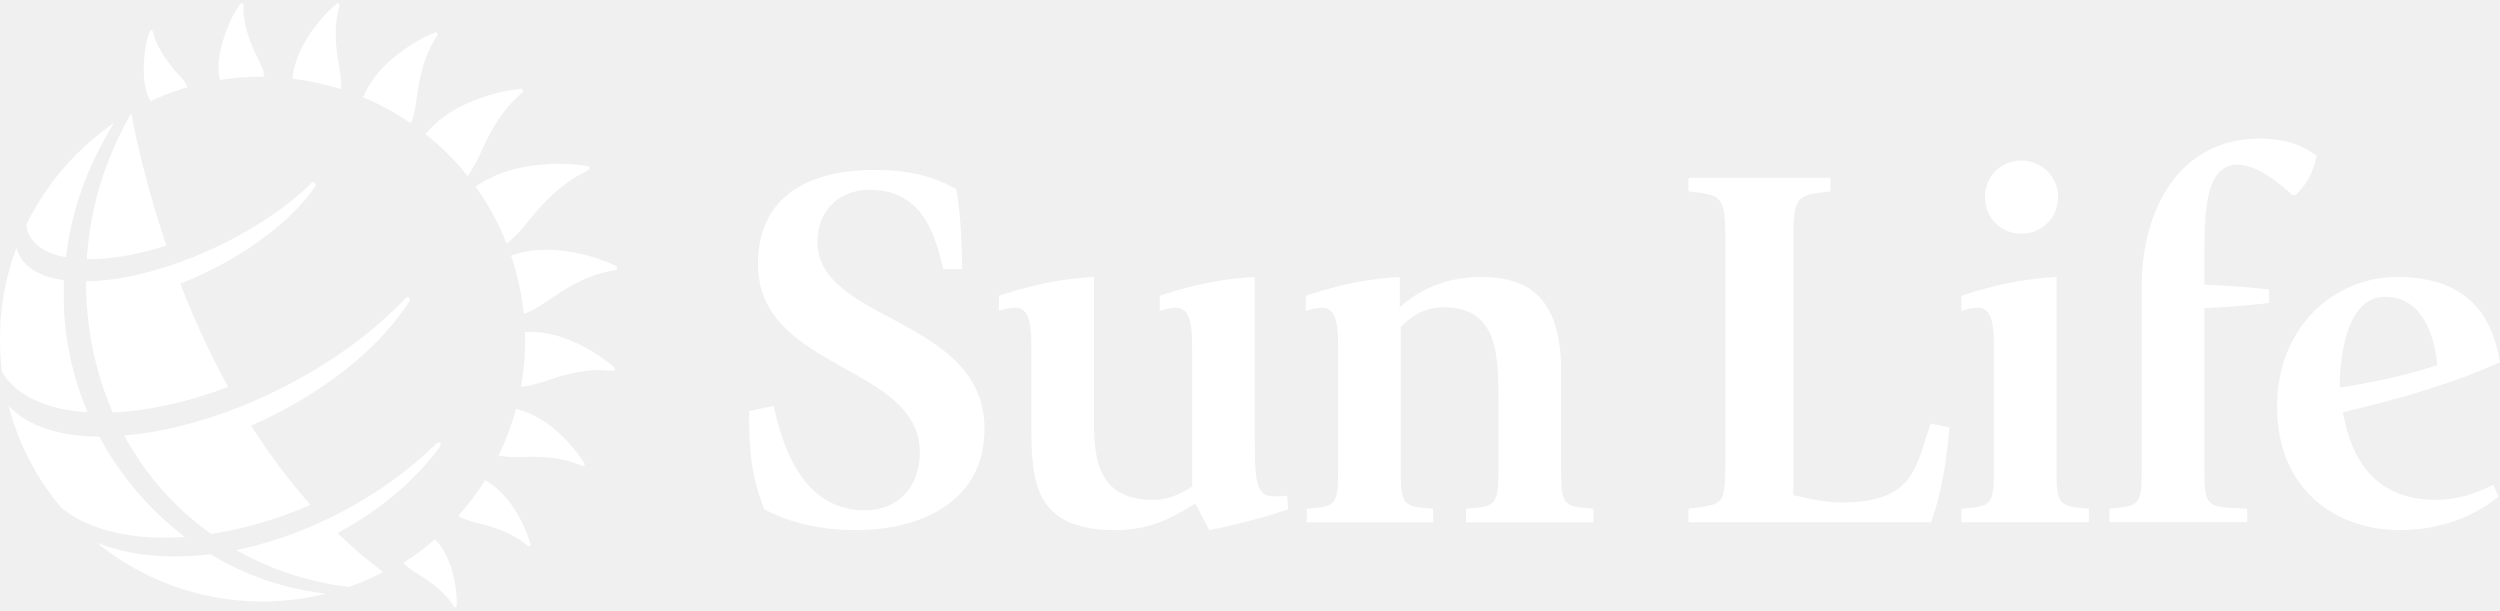
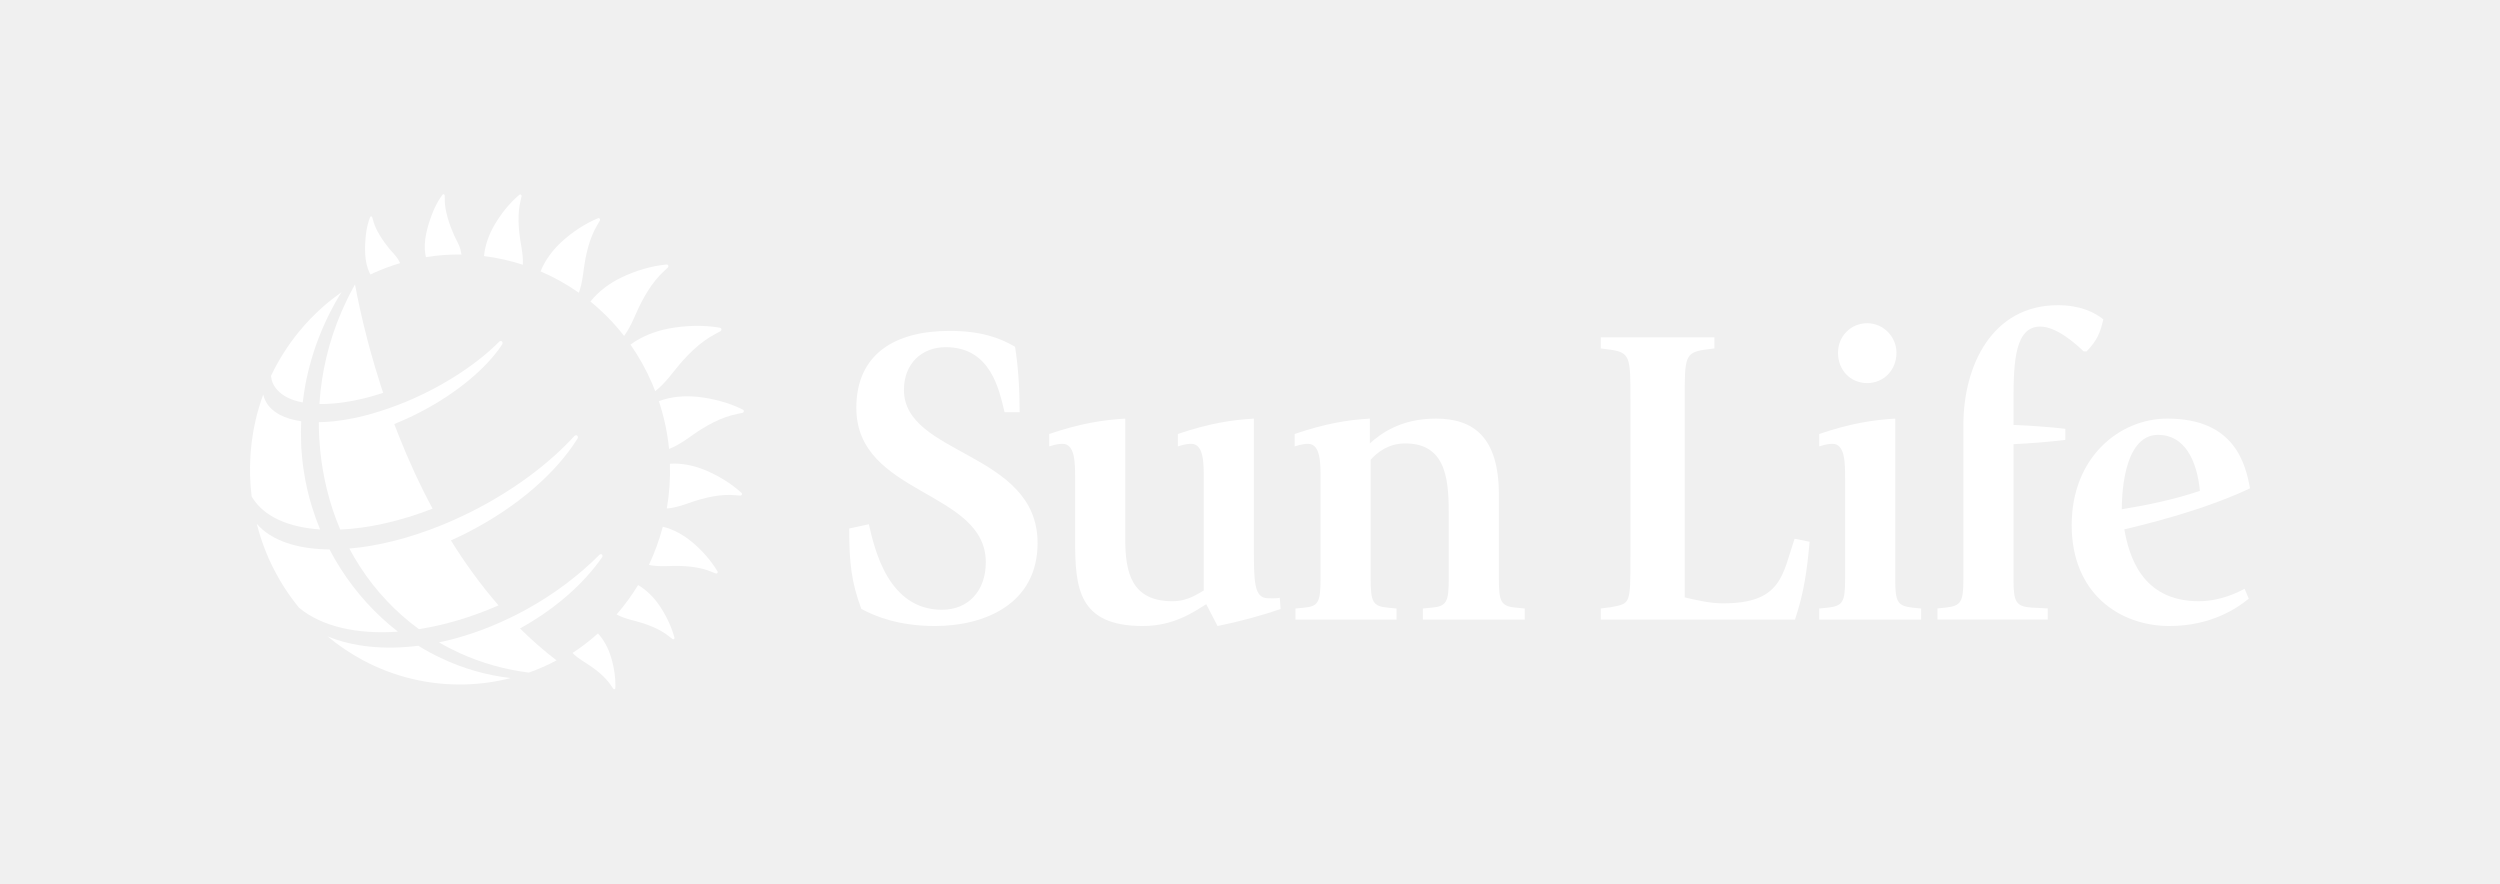
- <svg xmlns="http://www.w3.org/2000/svg" width="127" height="31" viewBox="0 0 127 31" fill="none">
-   <g clip-path="url(#clip0_3853_861)">
-     <path d="M47.919 13.672C47.574 12.32 47.07 9.641 44.18 9.641C42.668 9.641 41.528 10.649 41.528 12.293C41.528 16.377 50.014 16.112 50.014 21.786C50.014 25.551 46.672 26.93 43.49 26.93C41.183 26.93 39.671 26.32 38.822 25.869C38.185 24.199 38.053 23.005 38.053 20.884L39.3 20.619C39.671 22.21 40.546 25.922 43.941 25.922C45.612 25.922 46.726 24.755 46.726 22.979C46.726 18.498 38.505 18.842 38.505 13.406C38.505 10.039 40.998 8.633 44.419 8.633C46.408 8.633 47.601 9.057 48.583 9.614C48.795 10.913 48.875 12.319 48.875 13.671H47.919V13.672Z" fill="white" />
-     <path d="M60.717 25.578C59.921 26.055 58.675 26.93 56.686 26.93C52.575 26.93 52.39 24.544 52.39 21.6V17.755C52.39 16.827 52.39 15.634 51.595 15.634C51.197 15.634 50.853 15.766 50.746 15.793V15.024C52.735 14.361 54.194 14.149 55.573 14.07V21.521C55.573 23.616 55.971 25.392 58.57 25.392C59.578 25.392 60.188 24.915 60.559 24.729V17.755C60.559 16.827 60.559 15.634 59.764 15.634C59.366 15.634 59.022 15.766 58.915 15.793V15.024C60.904 14.361 62.363 14.149 63.742 14.07V21.998C63.742 24.173 63.742 25.207 64.644 25.207C64.803 25.207 65.121 25.233 65.386 25.181L65.439 25.87C64.219 26.294 62.76 26.666 61.435 26.931L60.717 25.578Z" fill="white" />
-     <path d="M67.978 17.755C67.978 16.827 67.978 15.634 67.183 15.634C66.784 15.634 66.439 15.766 66.334 15.793V15.024C68.323 14.361 69.728 14.149 71.108 14.07V15.608C71.77 15.025 73.043 14.07 75.297 14.07C77.684 14.07 79.302 15.21 79.302 18.79V24.014C79.302 25.419 79.434 25.711 80.388 25.791L80.945 25.844V26.533H74.475V25.844L75.031 25.791C75.987 25.711 76.118 25.419 76.118 24.014V20.249C76.118 18.154 76.118 15.609 73.361 15.609C72.273 15.609 71.584 16.166 71.159 16.617V24.015C71.159 25.42 71.291 25.712 72.246 25.792L72.803 25.845V26.534H66.385V25.845L66.942 25.792C67.844 25.712 67.977 25.42 67.977 24.015L67.978 17.755Z" fill="white" />
-     <path d="M85.77 25.843L86.406 25.763C87.653 25.524 87.653 25.631 87.653 22.608V12.876C87.653 10.304 87.653 9.985 86.406 9.8L85.77 9.72V9.031H92.984V9.72L92.347 9.8C91.1 9.986 91.1 10.304 91.1 12.876V25.153C91.895 25.339 92.719 25.524 93.54 25.524C97.279 25.524 97.306 23.721 98.076 21.52L99.031 21.706C98.871 23.43 98.686 24.835 98.103 26.532H85.77V25.843Z" fill="white" />
-     <path d="M99.644 25.843L100.202 25.79C101.157 25.684 101.289 25.418 101.289 24.013V17.755C101.289 16.827 101.289 15.634 100.493 15.634C100.095 15.634 99.751 15.766 99.644 15.793V15.024C101.634 14.361 103.093 14.149 104.472 14.07V24.013C104.472 25.418 104.604 25.683 105.559 25.79L106.116 25.843V26.532H99.644V25.843ZM100.838 9.986C100.838 8.978 101.634 8.156 102.694 8.156C103.702 8.156 104.551 8.978 104.551 9.986C104.551 11.1 103.702 11.869 102.694 11.869C101.634 11.869 100.838 11.073 100.838 9.986Z" fill="white" />
-     <path d="M108.801 14.464C108.801 10.778 110.631 7.039 114.795 7.039C116.2 7.039 117.102 7.463 117.685 7.914C117.499 8.736 117.287 9.24 116.624 9.903H116.438C115.934 9.426 114.714 8.365 113.68 8.365C112.089 8.365 111.983 10.513 111.983 12.952V14.463C112.779 14.489 114.396 14.596 115.272 14.702V15.391C114.132 15.524 113.097 15.603 111.983 15.656V24.009C111.983 25.414 112.116 25.706 113.097 25.786L114.158 25.839V26.528H107.157V25.839L107.687 25.786C108.668 25.68 108.801 25.414 108.801 24.009V15.656V14.464Z" fill="white" />
-     <path d="M126.922 25.233C126.232 25.79 124.562 26.93 121.883 26.93C118.754 26.93 115.677 24.941 115.677 20.672C115.677 16.456 118.727 14.07 121.75 14.07C126.02 14.07 126.709 16.854 127.001 18.392C124.721 19.452 121.777 20.301 119.019 20.937C119.311 22.528 120.106 25.392 123.74 25.392C125.172 25.392 126.286 24.809 126.657 24.623L126.922 25.233ZM123.819 18.551C123.633 16.642 122.838 15.077 121.167 15.077C118.86 15.077 118.86 19.214 118.86 19.691C120.53 19.426 122.201 19.081 123.819 18.551Z" fill="white" />
-     <path d="M17.104 2.571C17.054 2.116 17.033 1.652 17.077 1.189C17.098 0.969 17.133 0.75 17.188 0.536C17.2 0.487 17.219 0.391 17.244 0.292C17.267 0.202 17.173 0.136 17.104 0.193C16.482 0.705 15.923 1.39 15.51 2.09C15.17 2.667 14.924 3.323 14.859 3.994C15.699 4.095 16.525 4.276 17.327 4.531C17.364 3.866 17.175 3.22 17.104 2.571Z" fill="white" />
-     <path d="M11.174 4.058C11.928 3.938 12.683 3.887 13.433 3.897C13.416 3.795 13.396 3.694 13.37 3.594C13.285 3.274 13.089 2.983 12.955 2.683C12.806 2.35 12.671 2.009 12.566 1.657C12.488 1.395 12.422 1.124 12.391 0.85C12.374 0.698 12.366 0.545 12.37 0.392C12.371 0.363 12.369 0.308 12.368 0.246C12.367 0.163 12.273 0.124 12.225 0.188C11.835 0.697 11.567 1.314 11.366 1.944C11.229 2.373 11.118 2.831 11.101 3.289C11.093 3.492 11.104 3.694 11.139 3.895C11.147 3.95 11.161 4.004 11.174 4.058Z" fill="white" />
-     <path d="M7.576 5.008C7.597 5.052 7.621 5.094 7.644 5.136C7.718 5.102 7.79 5.066 7.864 5.033C8.412 4.792 8.968 4.594 9.527 4.431C9.493 4.36 9.456 4.289 9.416 4.221C9.268 3.967 9.03 3.764 8.844 3.539C8.637 3.289 8.44 3.03 8.266 2.752C8.137 2.547 8.016 2.33 7.924 2.103C7.873 1.977 7.83 1.848 7.797 1.716C7.79 1.69 7.775 1.644 7.76 1.591C7.74 1.52 7.65 1.509 7.624 1.575C7.411 2.104 7.328 2.696 7.306 3.284C7.291 3.684 7.305 4.102 7.4 4.498C7.441 4.674 7.499 4.845 7.576 5.008Z" fill="white" />
-     <path d="M21.617 6.812C22.4 7.434 23.119 8.146 23.754 8.945C24.231 8.316 24.48 7.556 24.845 6.873C25.104 6.388 25.396 5.914 25.753 5.485C25.922 5.282 26.106 5.089 26.305 4.913C26.351 4.873 26.434 4.79 26.526 4.709C26.609 4.635 26.561 4.506 26.454 4.516C25.492 4.602 24.474 4.902 23.591 5.317C22.845 5.667 22.14 6.167 21.617 6.812Z" fill="white" />
-     <path d="M25.536 11.894C25.606 12.052 25.668 12.211 25.731 12.37C26.435 11.84 26.916 11.09 27.503 10.458C27.908 10.021 28.346 9.606 28.839 9.256C29.073 9.09 29.318 8.939 29.576 8.81C29.635 8.781 29.745 8.717 29.864 8.658C29.972 8.604 29.957 8.455 29.842 8.436C28.81 8.26 27.66 8.293 26.621 8.482C25.751 8.641 24.883 8.964 24.161 9.484C24.692 10.223 25.155 11.028 25.536 11.894Z" fill="white" />
-     <path d="M21.303 4.141C21.403 3.647 21.535 3.154 21.736 2.684C21.831 2.461 21.942 2.243 22.071 2.036C22.1 1.989 22.152 1.894 22.212 1.799C22.266 1.712 22.19 1.611 22.098 1.648C21.275 1.977 20.46 2.508 19.794 3.103C19.228 3.609 18.74 4.235 18.45 4.942C19.302 5.299 20.118 5.741 20.882 6.268C21.142 5.584 21.161 4.844 21.303 4.141Z" fill="white" />
-     <path d="M28.881 17.257C28.186 16.979 27.419 16.82 26.667 16.868C26.697 17.804 26.631 18.735 26.468 19.645C27.221 19.587 27.91 19.261 28.623 19.07C29.11 18.94 29.611 18.839 30.121 18.81C30.363 18.796 30.607 18.798 30.85 18.822C30.905 18.827 31.013 18.832 31.125 18.842C31.227 18.852 31.283 18.739 31.209 18.673C30.549 18.084 29.71 17.589 28.881 17.257Z" fill="white" />
-     <path d="M31.294 13.513C30.425 13.091 29.397 12.822 28.428 12.722C27.605 12.637 26.741 12.703 25.959 12.987C26.292 13.964 26.506 14.957 26.607 15.95C27.381 15.665 28.007 15.116 28.699 14.702C29.171 14.42 29.666 14.165 30.193 13.982C30.443 13.895 30.7 13.824 30.961 13.777C31.021 13.766 31.135 13.739 31.256 13.716C31.365 13.695 31.391 13.56 31.294 13.513Z" fill="white" />
-     <path d="M22.096 27.391C21.594 27.83 21.055 28.235 20.481 28.6C20.859 28.981 21.35 29.213 21.779 29.518C22.078 29.73 22.366 29.964 22.619 30.237C22.739 30.366 22.851 30.504 22.95 30.651C22.973 30.685 23.02 30.747 23.066 30.815C23.108 30.876 23.197 30.856 23.2 30.784C23.225 30.14 23.113 29.441 22.914 28.823C22.746 28.299 22.476 27.792 22.096 27.391Z" fill="white" />
-     <path d="M24.642 24.391C24.242 25.033 23.785 25.642 23.277 26.213C23.816 26.503 24.429 26.587 24.998 26.772C25.39 26.9 25.778 27.054 26.142 27.262C26.314 27.361 26.481 27.471 26.637 27.595C26.673 27.623 26.744 27.674 26.817 27.732C26.882 27.784 26.972 27.732 26.95 27.654C26.76 26.955 26.406 26.242 25.984 25.644C25.631 25.144 25.177 24.694 24.642 24.391Z" fill="white" />
-     <path d="M28.037 21.696C27.506 21.271 26.88 20.929 26.213 20.773C25.994 21.589 25.698 22.381 25.33 23.141C25.992 23.282 26.67 23.184 27.333 23.206C27.791 23.221 28.253 23.266 28.705 23.375C28.919 23.427 29.131 23.493 29.336 23.578C29.383 23.597 29.475 23.63 29.57 23.669C29.656 23.704 29.735 23.621 29.688 23.544C29.27 22.855 28.671 22.203 28.037 21.696Z" fill="white" />
-     <path d="M10.686 28.154C8.52 28.42 6.524 28.22 4.923 27.57C5.626 28.142 6.387 28.644 7.198 29.065C9.132 30.068 11.34 30.612 13.672 30.551C14.666 30.525 15.63 30.387 16.556 30.156C14.994 29.983 13.502 29.556 12.119 28.914C11.627 28.686 11.148 28.434 10.686 28.154Z" fill="white" />
-     <path d="M22.357 22.673C22.357 22.673 22.424 22.58 22.353 22.504C22.291 22.438 22.195 22.51 22.195 22.51C20.9 23.779 19.33 24.948 17.529 25.914C17.186 26.098 16.842 26.269 16.497 26.431C14.988 27.141 13.469 27.645 12.003 27.944C12.437 28.191 12.885 28.416 13.345 28.62C14.707 29.222 16.173 29.629 17.709 29.818C18.316 29.606 18.903 29.353 19.466 29.06C18.644 28.445 17.871 27.781 17.146 27.08C19.388 25.872 21.179 24.315 22.357 22.673Z" fill="white" />
-     <path d="M1.473 20.174C1.575 20.23 1.681 20.284 1.79 20.334C2.192 20.519 2.642 20.662 3.132 20.766C3.545 20.853 3.986 20.912 4.452 20.942C4.26 20.491 4.089 20.03 3.94 19.561C3.71 18.833 3.533 18.084 3.414 17.32C3.374 17.064 3.341 16.806 3.314 16.546C3.292 16.329 3.271 16.111 3.258 15.892C3.251 15.777 3.25 15.662 3.246 15.547C3.23 15.106 3.23 14.668 3.25 14.233C2.729 14.162 2.274 14.03 1.901 13.838C1.853 13.813 1.808 13.787 1.763 13.76C1.527 13.62 1.325 13.457 1.17 13.262C1.087 13.157 1.016 13.045 0.959 12.925C0.906 12.814 0.868 12.697 0.84 12.578C0.644 13.103 0.478 13.642 0.348 14.195C0.296 14.415 0.25 14.638 0.21 14.862C0.129 15.31 0.07 15.765 0.036 16.227C0.028 16.337 0.025 16.449 0.019 16.56C0.002 16.9 -0.006 17.242 0.003 17.587C0.015 18.031 0.049 18.468 0.103 18.899C0.42 19.424 0.885 19.849 1.473 20.174Z" fill="white" />
-     <path d="M5.361 14.233C5.014 14.27 4.684 14.288 4.366 14.292C4.366 14.601 4.373 14.912 4.39 15.224C4.39 15.228 4.39 15.232 4.39 15.236C4.396 15.339 4.407 15.44 4.415 15.543C4.428 15.719 4.44 15.895 4.457 16.068C4.543 16.897 4.687 17.699 4.882 18.471C5.1 19.336 5.383 20.164 5.727 20.95C7.493 20.874 9.508 20.443 11.59 19.654C10.761 18.149 10.059 16.637 9.466 15.184C9.36 14.923 9.257 14.665 9.157 14.408C9.543 14.254 9.93 14.091 10.319 13.907C12.754 12.753 14.694 11.235 15.802 9.764C15.876 9.666 15.94 9.569 16.006 9.471C16.006 9.471 16.078 9.367 15.998 9.29C15.921 9.216 15.828 9.294 15.828 9.294C15.616 9.501 15.394 9.708 15.153 9.913C14.033 10.865 12.61 11.782 10.983 12.552C10.244 12.901 9.511 13.193 8.792 13.438C8.077 13.682 7.378 13.878 6.711 14.018C6.245 14.113 5.793 14.186 5.361 14.233Z" fill="white" />
-     <path d="M1.849 12.406C2.047 12.59 2.295 12.74 2.588 12.857C2.671 12.89 2.758 12.92 2.847 12.947C3.004 12.996 3.172 13.036 3.349 13.068C3.374 12.865 3.402 12.663 3.435 12.461C3.461 12.3 3.486 12.138 3.517 11.978C3.619 11.446 3.749 10.921 3.902 10.405C4.227 9.313 4.665 8.26 5.204 7.264C5.352 6.991 5.504 6.721 5.667 6.457C5.714 6.382 5.764 6.309 5.812 6.234C5.416 6.505 5.034 6.796 4.67 7.107C4.115 7.582 3.6 8.101 3.129 8.66C2.422 9.5 1.818 10.428 1.333 11.424C1.356 11.591 1.393 11.753 1.464 11.904C1.555 12.095 1.69 12.259 1.849 12.406Z" fill="white" />
-     <path d="M4.684 11.02C4.645 11.217 4.612 11.415 4.581 11.614C4.499 12.125 4.441 12.643 4.406 13.166C5.168 13.176 6.031 13.082 6.961 12.878C7.444 12.772 7.944 12.637 8.454 12.474C8.395 12.3 8.337 12.127 8.281 11.957C8.038 11.219 7.826 10.517 7.641 9.861C7.576 9.632 7.515 9.41 7.457 9.193C7.358 8.825 7.269 8.475 7.188 8.145C7.028 7.493 6.902 6.92 6.804 6.444C6.761 6.234 6.724 6.045 6.692 5.875C6.683 5.832 6.676 5.791 6.668 5.75C6.63 5.817 6.591 5.883 6.554 5.949C6.404 6.217 6.262 6.49 6.126 6.766C5.692 7.647 5.33 8.566 5.05 9.517C4.906 10.01 4.784 10.512 4.684 11.02Z" fill="white" />
-     <path d="M9.392 27.279C7.965 26.2 6.729 24.868 5.745 23.36C5.496 22.978 5.262 22.586 5.047 22.182C4.145 22.174 3.322 22.067 2.604 21.861C2.212 21.749 1.852 21.608 1.527 21.437C1.427 21.385 1.332 21.329 1.239 21.271C0.928 21.077 0.657 20.851 0.429 20.594C0.595 21.234 0.807 21.855 1.062 22.454C1.103 22.551 1.142 22.649 1.186 22.745C1.334 23.071 1.498 23.387 1.67 23.698C1.823 23.974 1.985 24.245 2.157 24.509C2.451 24.96 2.774 25.391 3.119 25.802C4.553 26.962 6.792 27.461 9.392 27.279Z" fill="white" />
-     <path d="M14.058 19.839C13.428 20.148 12.799 20.426 12.175 20.673C10.106 21.495 8.094 21.979 6.307 22.127C6.518 22.515 6.745 22.89 6.986 23.253C7.997 24.779 9.264 26.082 10.724 27.123C12.339 26.877 14.055 26.389 15.779 25.65C14.645 24.377 13.641 23.017 12.757 21.623C13.108 21.469 13.459 21.306 13.808 21.131C16.995 19.54 19.448 17.416 20.791 15.316C20.791 15.316 20.862 15.218 20.782 15.138C20.702 15.058 20.611 15.136 20.611 15.136C18.997 16.857 16.74 18.522 14.058 19.839Z" fill="white" />
+ <svg xmlns="http://www.w3.org/2000/svg" width="150" height="53" viewBox="0 0 150 53" fill="none">
+   <g clip-path="url(#clip0_4121_923)">
+     <mask id="mask0_4121_923" style="mask-type:luminance" maskUnits="userSpaceOnUse" x="15" y="11" width="120" height="31">
+       <path d="M135 11.5H15V41.5H135V11.5Z" fill="white" />
+     </mask>
+     <g mask="url(#mask0_4121_923)">
+       <path d="M60.275 24.731C59.949 23.422 59.473 20.83 56.742 20.83C55.314 20.83 54.237 21.805 54.237 23.396C54.237 27.348 62.255 27.092 62.255 32.583C62.255 36.227 59.097 37.561 56.09 37.561C53.911 37.561 52.482 36.971 51.68 36.534C51.078 34.918 50.953 33.763 50.953 31.71L52.131 31.454C52.482 32.993 53.309 36.586 56.517 36.586C58.096 36.586 59.148 35.456 59.148 33.737C59.148 29.401 51.38 29.734 51.38 24.473C51.38 21.215 53.736 19.854 56.968 19.854C58.848 19.854 59.975 20.265 60.903 20.804C61.103 22.061 61.179 23.421 61.179 24.73L60.275 24.731Z" fill="white" />
+       <path d="M72.374 36.253C71.622 36.715 70.445 37.561 68.566 37.561C64.681 37.561 64.507 35.252 64.507 32.403V28.682C64.507 27.784 64.507 26.63 63.755 26.63C63.379 26.63 63.054 26.758 62.953 26.784V26.039C64.832 25.398 66.211 25.193 67.514 25.116V32.327C67.514 34.354 67.89 36.073 70.346 36.073C71.298 36.073 71.875 35.611 72.225 35.431V28.682C72.225 27.784 72.225 26.63 71.474 26.63C71.098 26.63 70.773 26.758 70.672 26.784V26.039C72.551 25.398 73.93 25.193 75.233 25.116V32.788C75.233 34.893 75.233 35.894 76.085 35.894C76.235 35.894 76.536 35.919 76.786 35.869L76.836 36.536C75.683 36.946 74.305 37.306 73.053 37.562L72.374 36.253Z" fill="white" />
+       <path d="M79.233 28.682C79.233 27.784 79.233 26.63 78.482 26.63C78.106 26.63 77.78 26.758 77.68 26.784V26.039C79.559 25.398 80.888 25.193 82.191 25.116V26.605C82.817 26.04 84.02 25.116 86.15 25.116C88.405 25.116 89.933 26.219 89.933 29.684V34.739C89.933 36.099 90.059 36.382 90.96 36.459L91.486 36.51V37.177H85.372V36.51L85.898 36.459C86.801 36.382 86.925 36.099 86.925 34.739V31.096C86.925 29.069 86.925 26.606 84.319 26.606C83.292 26.606 82.64 27.145 82.24 27.581V34.74C82.24 36.1 82.364 36.383 83.267 36.46L83.793 36.511V37.178H77.729V36.511L78.255 36.46C79.107 36.383 79.232 36.1 79.232 34.74L79.233 28.682Z" fill="white" />
+       <path d="M96.047 36.51L96.648 36.432C97.826 36.201 97.826 36.304 97.826 33.379V23.961C97.826 21.472 97.826 21.163 96.648 20.984L96.047 20.907V20.24H102.862V20.907L102.26 20.984C101.083 21.164 101.083 21.472 101.083 23.961V35.842C101.834 36.022 102.612 36.201 103.389 36.201C106.922 36.201 106.947 34.456 107.674 32.326L108.576 32.506C108.426 34.174 108.25 35.534 107.699 37.176H96.047V36.51Z" fill="white" />
+       <path d="M109.152 36.51L109.679 36.458C110.581 36.356 110.706 36.098 110.706 34.739V28.682C110.706 27.784 110.706 26.63 109.954 26.63C109.578 26.63 109.253 26.758 109.152 26.784V26.04C111.032 25.398 112.411 25.193 113.714 25.116V34.739C113.714 36.098 113.838 36.355 114.741 36.458L115.267 36.51V37.176H109.152V36.51ZM110.28 21.164C110.28 20.189 111.032 19.393 112.034 19.393C112.986 19.393 113.788 20.189 113.788 21.164C113.788 22.242 112.986 22.986 112.034 22.986C111.032 22.986 110.28 22.216 110.28 21.164Z" fill="white" />
+       <path d="M117.803 25.497C117.803 21.93 119.533 18.312 123.467 18.312C124.795 18.312 125.647 18.722 126.198 19.159C126.022 19.954 125.822 20.442 125.195 21.083H125.019C124.543 20.622 123.39 19.595 122.413 19.595C120.91 19.595 120.81 21.674 120.81 24.034V25.496C121.562 25.521 123.09 25.625 123.918 25.728V26.394C122.841 26.523 121.863 26.599 120.81 26.651V34.734C120.81 36.094 120.936 36.377 121.863 36.454L122.865 36.505V37.172H116.25V36.505L116.751 36.454C117.678 36.352 117.803 36.094 117.803 34.734V26.651V25.497Z" fill="white" />
+       <path d="M134.926 35.919C134.274 36.458 132.696 37.561 130.165 37.561C127.208 37.561 124.301 35.636 124.301 31.505C124.301 27.425 127.183 25.116 130.039 25.116C134.074 25.116 134.725 27.81 135.001 29.299C132.846 30.325 130.065 31.146 127.459 31.762C127.734 33.301 128.486 36.073 131.919 36.073C133.272 36.073 134.325 35.509 134.676 35.329L134.926 35.919ZM131.994 29.453C131.818 27.605 131.067 26.091 129.488 26.091C127.308 26.091 127.308 30.094 127.308 30.556C128.886 30.299 130.465 29.966 131.994 29.453Z" fill="white" />
+       <path d="M31.16 13.988C31.113 13.548 31.093 13.099 31.135 12.651C31.155 12.438 31.188 12.226 31.24 12.019C31.251 11.971 31.269 11.878 31.293 11.783C31.314 11.695 31.226 11.632 31.16 11.687C30.573 12.182 30.044 12.845 29.654 13.523C29.333 14.081 29.101 14.716 29.039 15.365C29.833 15.463 30.613 15.638 31.371 15.885C31.406 15.241 31.227 14.616 31.16 13.988Z" fill="white" />
+       <path d="M25.556 15.427C26.268 15.311 26.982 15.262 27.69 15.271C27.674 15.173 27.655 15.075 27.631 14.978C27.55 14.668 27.365 14.387 27.238 14.097C27.098 13.774 26.97 13.444 26.871 13.104C26.797 12.85 26.735 12.588 26.706 12.323C26.69 12.175 26.682 12.027 26.686 11.879C26.687 11.851 26.685 11.798 26.684 11.738C26.683 11.658 26.594 11.62 26.549 11.682C26.18 12.175 25.927 12.772 25.737 13.381C25.608 13.796 25.503 14.24 25.487 14.683C25.479 14.879 25.49 15.075 25.523 15.269C25.53 15.323 25.543 15.375 25.556 15.427Z" fill="white" />
+       <path d="M22.162 16.346C22.182 16.389 22.205 16.43 22.227 16.47C22.297 16.437 22.364 16.402 22.434 16.371C22.952 16.137 23.478 15.946 24.006 15.788C23.974 15.719 23.939 15.651 23.901 15.585C23.761 15.339 23.536 15.143 23.36 14.925C23.165 14.683 22.979 14.432 22.814 14.163C22.692 13.965 22.578 13.755 22.491 13.535C22.443 13.413 22.402 13.288 22.371 13.161C22.364 13.135 22.35 13.091 22.336 13.04C22.317 12.971 22.232 12.96 22.208 13.024C22.006 13.536 21.928 14.109 21.907 14.678C21.893 15.065 21.906 15.47 21.996 15.853C22.035 16.023 22.09 16.189 22.162 16.346Z" fill="white" />
+       <path d="M35.426 18.092C36.166 18.694 36.845 19.383 37.445 20.157C37.896 19.548 38.131 18.812 38.476 18.151C38.721 17.682 38.996 17.223 39.334 16.808C39.493 16.612 39.667 16.425 39.855 16.255C39.899 16.216 39.977 16.136 40.064 16.057C40.143 15.986 40.097 15.861 39.996 15.87C39.087 15.954 38.125 16.244 37.291 16.646C36.586 16.984 35.92 17.468 35.426 18.092Z" fill="white" />
+       <path d="M39.127 23.01C39.194 23.163 39.252 23.317 39.312 23.471C39.977 22.958 40.431 22.232 40.986 21.62C41.369 21.197 41.782 20.796 42.248 20.457C42.469 20.296 42.701 20.15 42.945 20.025C43 19.997 43.104 19.935 43.217 19.878C43.319 19.826 43.305 19.682 43.196 19.663C42.221 19.493 41.134 19.525 40.153 19.708C39.331 19.862 38.51 20.174 37.828 20.678C38.33 21.393 38.767 22.172 39.127 23.01Z" fill="white" />
+       <path d="M35.129 15.508C35.224 15.03 35.349 14.552 35.538 14.098C35.628 13.882 35.733 13.671 35.855 13.47C35.882 13.425 35.931 13.333 35.988 13.241C36.039 13.157 35.968 13.059 35.88 13.095C35.103 13.413 34.333 13.927 33.703 14.503C33.169 14.993 32.708 15.599 32.434 16.283C33.239 16.628 34.01 17.056 34.731 17.566C34.977 16.904 34.995 16.188 35.129 15.508Z" fill="white" />
+       <path d="M42.288 28.2C41.631 27.931 40.906 27.777 40.196 27.824C40.224 28.73 40.162 29.63 40.008 30.511C40.719 30.455 41.37 30.14 42.044 29.955C42.504 29.829 42.978 29.731 43.459 29.703C43.688 29.689 43.919 29.691 44.148 29.715C44.2 29.72 44.302 29.724 44.408 29.734C44.505 29.744 44.557 29.634 44.487 29.57C43.864 29 43.071 28.521 42.288 28.2Z" fill="white" />
+       <path d="M44.572 24.577C43.751 24.169 42.78 23.908 41.864 23.811C41.087 23.729 40.27 23.793 39.531 24.068C39.846 25.013 40.048 25.974 40.144 26.935C40.875 26.66 41.466 26.128 42.12 25.728C42.566 25.455 43.034 25.208 43.532 25.031C43.768 24.947 44.011 24.878 44.258 24.832C44.314 24.822 44.422 24.796 44.536 24.773C44.639 24.753 44.664 24.622 44.572 24.577Z" fill="white" />
+       <path d="M35.877 38.007C35.403 38.432 34.894 38.824 34.352 39.177C34.709 39.545 35.173 39.77 35.578 40.065C35.861 40.27 36.133 40.497 36.372 40.761C36.485 40.886 36.591 41.019 36.684 41.162C36.706 41.195 36.751 41.255 36.794 41.32C36.834 41.379 36.918 41.36 36.921 41.29C36.944 40.667 36.839 39.991 36.651 39.393C36.492 38.886 36.237 38.395 35.877 38.007Z" fill="white" />
+       <path d="M38.286 35.104C37.908 35.725 37.476 36.314 36.996 36.867C37.505 37.148 38.085 37.229 38.622 37.408C38.993 37.532 39.359 37.681 39.703 37.882C39.866 37.978 40.023 38.084 40.171 38.204C40.205 38.231 40.272 38.281 40.341 38.337C40.402 38.387 40.487 38.337 40.467 38.261C40.287 37.585 39.953 36.895 39.554 36.316C39.22 35.833 38.791 35.397 38.286 35.104Z" fill="white" />
+       <path d="M41.491 32.496C40.99 32.085 40.398 31.754 39.768 31.603C39.561 32.393 39.281 33.159 38.934 33.895C39.559 34.031 40.2 33.936 40.826 33.958C41.259 33.972 41.696 34.016 42.123 34.121C42.325 34.171 42.525 34.235 42.719 34.318C42.763 34.336 42.85 34.368 42.94 34.406C43.021 34.44 43.096 34.359 43.051 34.285C42.656 33.618 42.09 32.987 41.491 32.496Z" fill="white" />
+       <path d="M25.098 38.746C23.051 39.003 21.165 38.81 19.652 38.181C20.317 38.734 21.036 39.22 21.802 39.627C23.629 40.598 25.716 41.124 27.919 41.066C28.858 41.04 29.769 40.907 30.644 40.683C29.168 40.516 27.759 40.103 26.452 39.481C25.987 39.261 25.534 39.017 25.098 38.746Z" fill="white" />
+       <path d="M36.123 33.442C36.123 33.442 36.187 33.352 36.119 33.278C36.061 33.214 35.97 33.284 35.97 33.284C34.746 34.512 33.263 35.643 31.561 36.578C31.237 36.756 30.912 36.922 30.586 37.078C29.16 37.766 27.725 38.253 26.34 38.543C26.75 38.782 27.173 38.999 27.608 39.197C28.895 39.779 30.28 40.173 31.731 40.356C32.305 40.151 32.859 39.906 33.392 39.623C32.615 39.028 31.884 38.385 31.199 37.707C33.318 36.538 35.01 35.031 36.123 33.442Z" fill="white" />
+       <path d="M16.392 31.023C16.489 31.078 16.589 31.13 16.692 31.178C17.072 31.357 17.497 31.496 17.96 31.596C18.35 31.68 18.767 31.738 19.207 31.767C19.026 31.33 18.864 30.884 18.724 30.43C18.506 29.726 18.339 29.001 18.227 28.261C18.189 28.014 18.157 27.764 18.132 27.512C18.111 27.302 18.091 27.091 18.079 26.88C18.073 26.768 18.072 26.657 18.068 26.546C18.053 26.119 18.053 25.695 18.072 25.274C17.579 25.205 17.149 25.078 16.797 24.892C16.752 24.867 16.709 24.842 16.666 24.816C16.444 24.681 16.253 24.523 16.106 24.334C16.028 24.233 15.961 24.124 15.907 24.008C15.857 23.901 15.821 23.788 15.794 23.672C15.609 24.18 15.452 24.702 15.329 25.237C15.28 25.45 15.237 25.666 15.199 25.883C15.123 26.316 15.067 26.757 15.035 27.204C15.027 27.31 15.024 27.419 15.019 27.526C15.003 27.855 14.995 28.186 15.004 28.52C15.015 28.95 15.047 29.372 15.098 29.79C15.398 30.297 15.837 30.709 16.392 31.023Z" fill="white" />
+       <path d="M20.069 25.274C19.741 25.309 19.429 25.327 19.129 25.331C19.129 25.63 19.136 25.931 19.152 26.233C19.152 26.236 19.152 26.24 19.152 26.244C19.157 26.344 19.168 26.442 19.175 26.541C19.188 26.712 19.199 26.882 19.215 27.049C19.296 27.852 19.432 28.628 19.616 29.375C19.822 30.212 20.09 31.013 20.415 31.774C22.084 31.7 23.988 31.283 25.955 30.52C25.171 29.063 24.508 27.6 23.948 26.194C23.848 25.941 23.75 25.692 23.656 25.443C24.021 25.294 24.386 25.136 24.754 24.958C27.055 23.841 28.888 22.372 29.935 20.949C30.005 20.854 30.065 20.76 30.127 20.665C30.127 20.665 30.195 20.565 30.12 20.49C30.047 20.419 29.959 20.494 29.959 20.494C29.759 20.694 29.549 20.895 29.321 21.093C28.263 22.014 26.919 22.902 25.381 23.647C24.683 23.985 23.99 24.267 23.311 24.504C22.635 24.74 21.975 24.93 21.345 25.066C20.904 25.157 20.477 25.228 20.069 25.274Z" fill="white" />
+       <path d="M16.745 23.506C16.933 23.684 17.167 23.829 17.444 23.943C17.522 23.974 17.604 24.003 17.688 24.03C17.837 24.077 17.995 24.116 18.163 24.147C18.186 23.95 18.213 23.755 18.244 23.559C18.268 23.404 18.292 23.247 18.321 23.092C18.418 22.577 18.541 22.069 18.685 21.57C18.992 20.513 19.406 19.494 19.916 18.53C20.055 18.266 20.199 18.005 20.353 17.749C20.397 17.676 20.445 17.606 20.49 17.533C20.116 17.796 19.755 18.077 19.411 18.378C18.887 18.838 18.4 19.34 17.955 19.881C17.287 20.694 16.716 21.592 16.258 22.556C16.279 22.717 16.314 22.874 16.382 23.02C16.468 23.205 16.595 23.364 16.745 23.506Z" fill="white" />
+       <path d="M19.427 22.165C19.39 22.355 19.359 22.547 19.329 22.739C19.252 23.234 19.197 23.735 19.164 24.241C19.884 24.251 20.7 24.16 21.578 23.962C22.035 23.86 22.507 23.729 22.989 23.572C22.933 23.403 22.878 23.236 22.826 23.071C22.596 22.357 22.396 21.678 22.221 21.043C22.159 20.821 22.102 20.606 22.047 20.396C21.953 20.04 21.869 19.702 21.793 19.382C21.642 18.751 21.523 18.197 21.43 17.736C21.389 17.533 21.354 17.35 21.324 17.185C21.316 17.144 21.309 17.104 21.301 17.064C21.265 17.129 21.229 17.193 21.194 17.257C21.052 17.516 20.918 17.781 20.789 18.048C20.379 18.9 20.037 19.79 19.773 20.71C19.637 21.187 19.521 21.673 19.427 22.165Z" fill="white" />
+       <path d="M23.875 37.899C22.527 36.855 21.359 35.566 20.429 34.106C20.194 33.736 19.973 33.357 19.77 32.966C18.917 32.958 18.14 32.855 17.461 32.656C17.091 32.547 16.751 32.411 16.444 32.245C16.349 32.195 16.259 32.141 16.172 32.085C15.878 31.897 15.622 31.678 15.406 31.429C15.563 32.049 15.763 32.65 16.004 33.229C16.043 33.323 16.08 33.418 16.122 33.511C16.261 33.827 16.416 34.132 16.579 34.433C16.723 34.7 16.877 34.963 17.039 35.218C17.317 35.655 17.622 36.072 17.948 36.469C19.303 37.592 21.419 38.075 23.875 37.899Z" fill="white" />
+       <path d="M28.285 30.698C27.689 30.998 27.095 31.267 26.506 31.506C24.55 32.301 22.649 32.77 20.961 32.913C21.16 33.288 21.375 33.651 21.602 34.002C22.558 35.479 23.755 36.74 25.134 37.748C26.66 37.51 28.282 37.037 29.911 36.322C28.839 35.09 27.891 33.774 27.055 32.425C27.387 32.276 27.719 32.118 28.049 31.949C31.06 30.409 33.378 28.354 34.647 26.321C34.647 26.321 34.714 26.227 34.638 26.149C34.562 26.072 34.477 26.147 34.477 26.147C32.952 27.813 30.819 29.424 28.285 30.698Z" fill="white" />
+     </g>
  </g>
  <defs>
-     <clipPath id="clip0_3853_861">
-       <rect width="127" height="31" fill="white" />
+     <clipPath id="clip0_4121_923">
+       <rect width="120" height="30" fill="white" transform="translate(15 11.5)" />
    </clipPath>
  </defs>
</svg>
